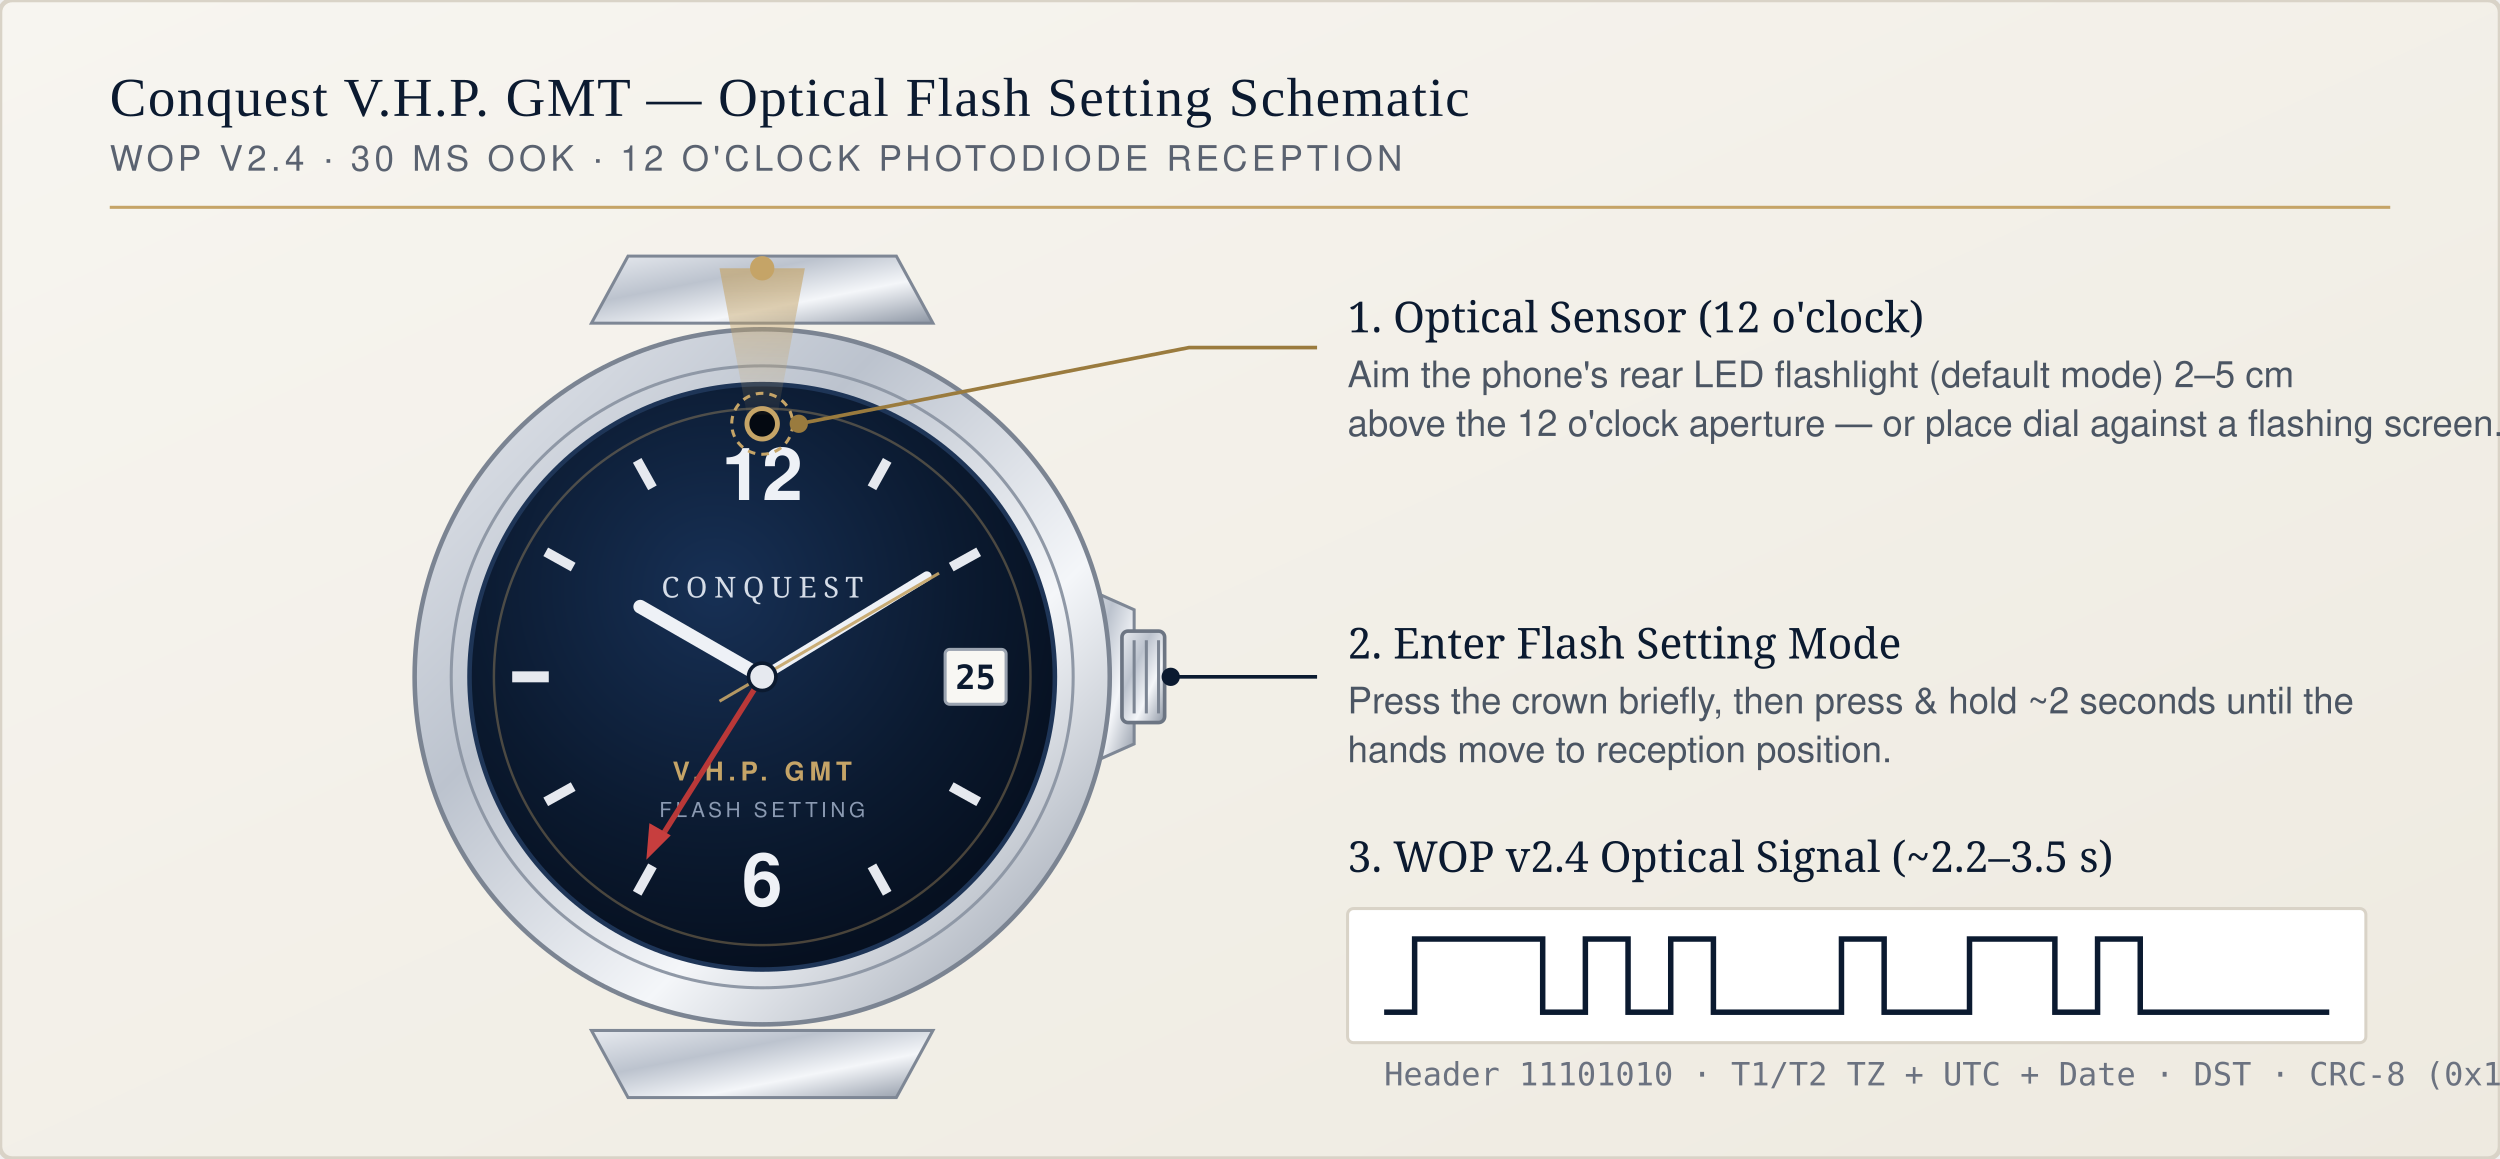
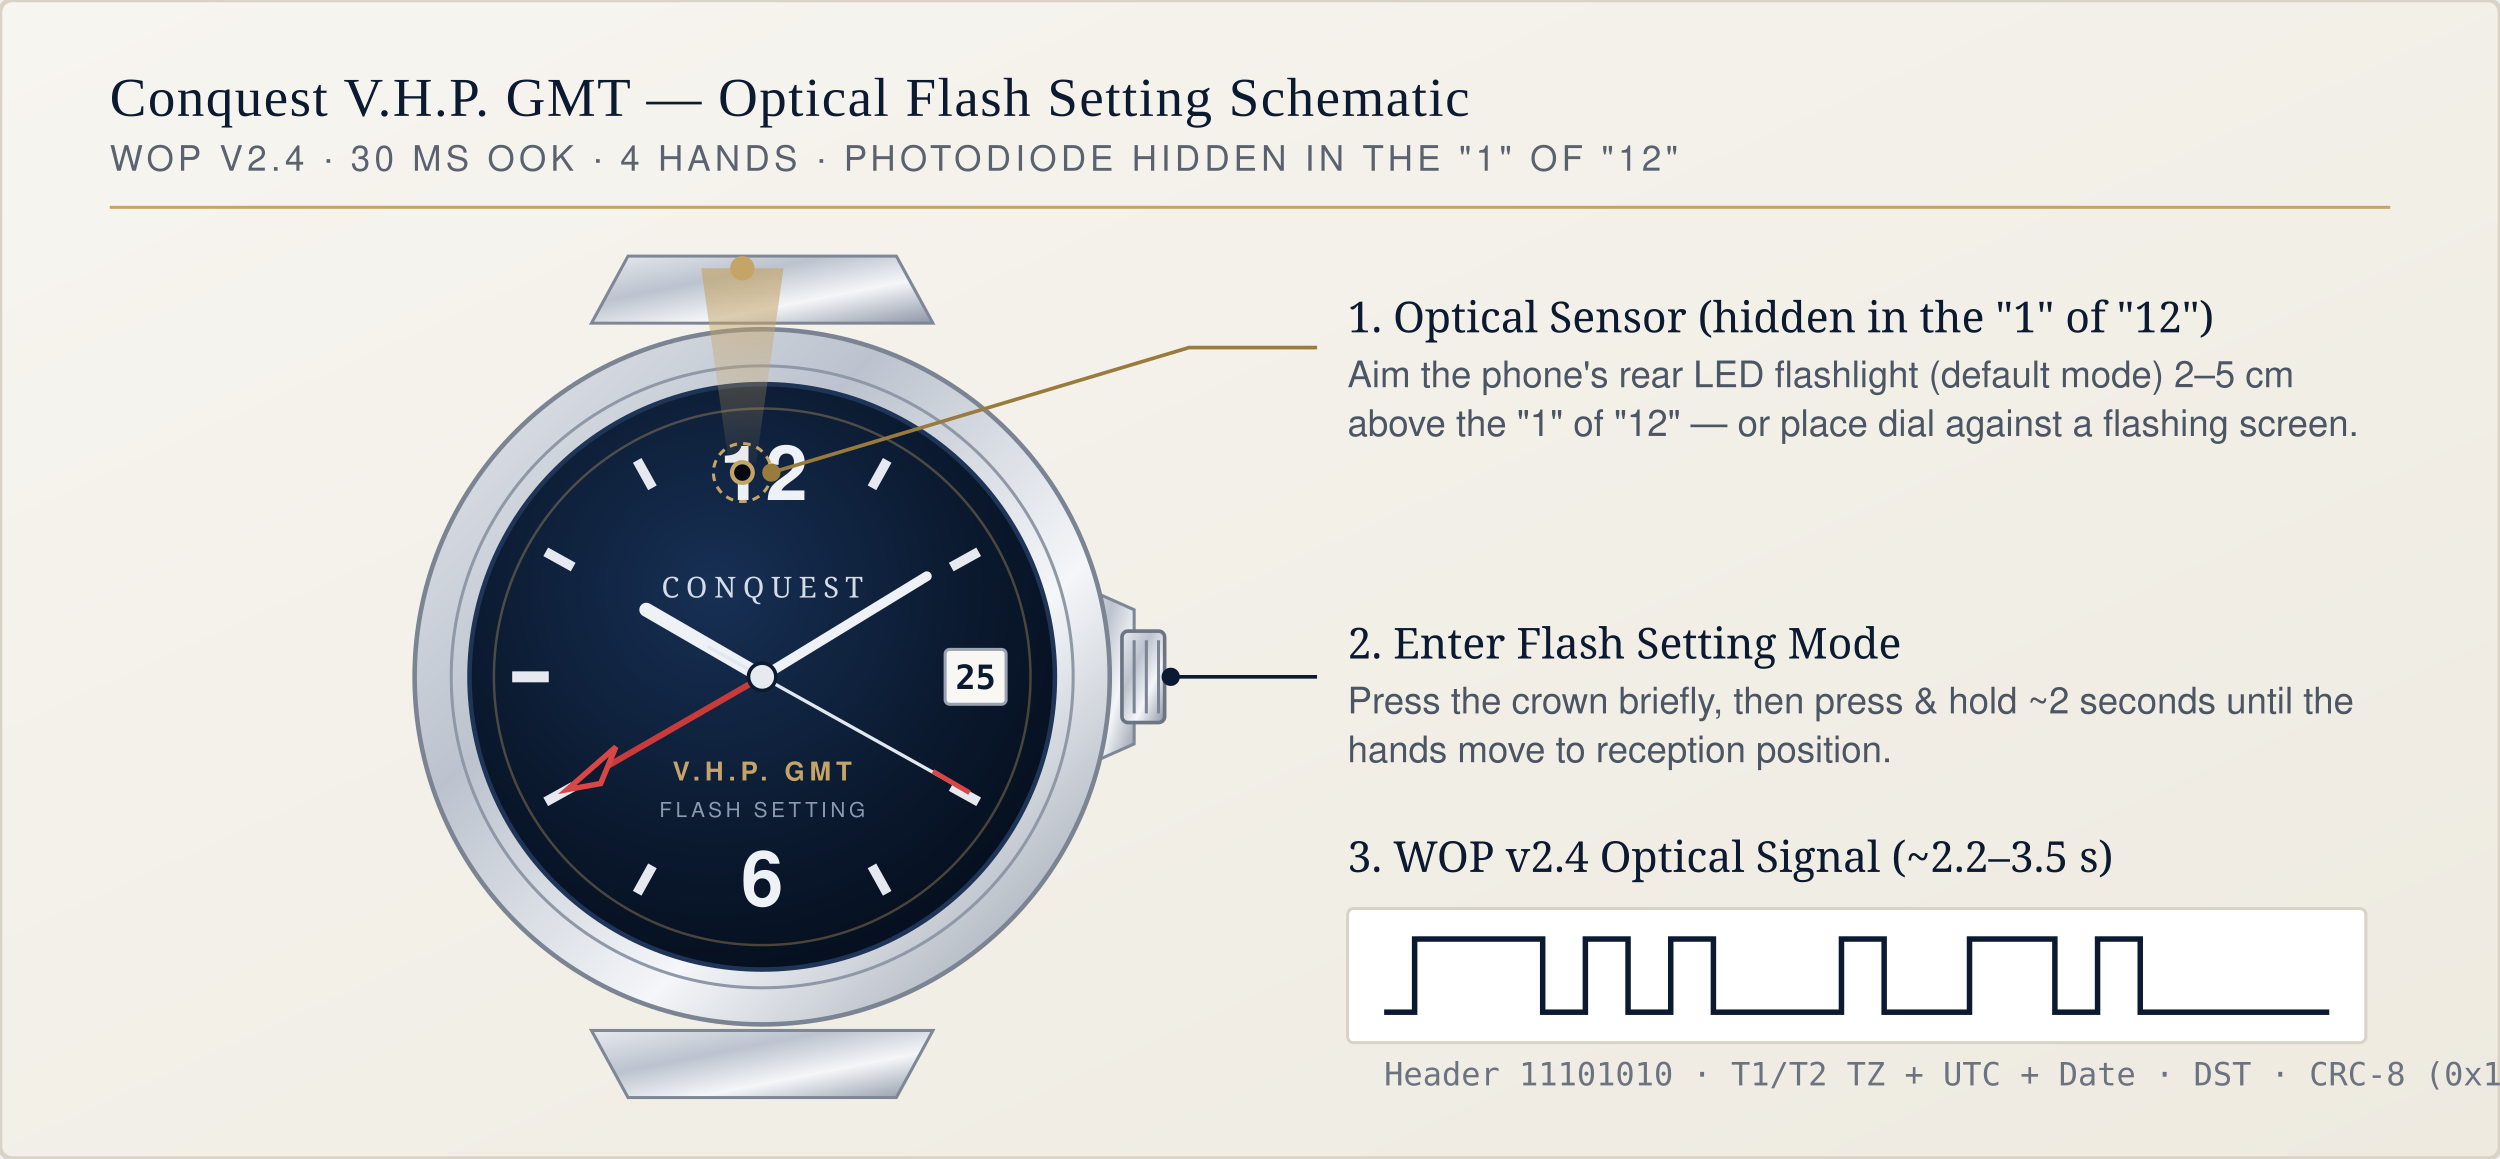
<svg xmlns="http://www.w3.org/2000/svg" viewBox="0 0 820 380" role="img" aria-label="Technical diagram of Longines Conquest V.H.P. GMT optical Flash Setting sensor and crown">
  <defs>
    <linearGradient id="bgGrad" x1="0" y1="0" x2="1" y2="1">
      <stop offset="0%" stop-color="#f7f5f0" />
      <stop offset="100%" stop-color="#eeeae0" />
    </linearGradient>
    <radialGradient id="dialGrad" cx="42%" cy="35%" r="65%">
      <stop offset="0%" stop-color="#173055" />
      <stop offset="65%" stop-color="#0b1a30" />
      <stop offset="100%" stop-color="#061020" />
    </radialGradient>
    <linearGradient id="steelGrad" x1="0" y1="0" x2="1" y2="1">
      <stop offset="0%" stop-color="#e7eaef" />
      <stop offset="35%" stop-color="#bcc3ce" />
      <stop offset="65%" stop-color="#f4f6f9" />
      <stop offset="100%" stop-color="#8d96a4" />
    </linearGradient>
    <linearGradient id="beamGrad" x1="0" y1="0" x2="0" y2="1">
      <stop offset="0%" stop-color="#c5a467" stop-opacity="0.65" />
      <stop offset="100%" stop-color="#c5a467" stop-opacity="0.05" />
    </linearGradient>
  </defs>
  <rect width="820" height="380" rx="4" fill="url(#bgGrad)" stroke="#d9d3c7" stroke-width="1.5" />
  <text x="36" y="38" font-family="Georgia, 'Times New Roman', serif" font-size="18" fill="#0b1a30" letter-spacing="0.5">
    Conquest V.H.P. GMT — Optical Flash Setting Schematic
  </text>
  <text x="36" y="56" font-family="-apple-system, BlinkMacSystemFont, 'Segoe UI', Helvetica, Arial, sans-serif" font-size="11.5" fill="#5a6270" letter-spacing="1.4">
-     WOP V2.4 · 30 MS OOK · 12 O'CLOCK PHOTODIODE RECEPTION
+     WOP V2.4 · 30 MS OOK · 4 HANDS · PHOTODIODE HIDDEN IN THE "1" OF "12"
  </text>
  <line x1="36" y1="68" x2="784" y2="68" stroke="#c5a467" stroke-width="1" />
  <g transform="translate(250, 222)">
    <path d="M-56,-116 L-44,-138 L44,-138 L56,-116 Z" fill="url(#steelGrad)" stroke="#7e8795" stroke-width="1" />
    <path d="M-56,116 L-44,138 L44,138 L56,116 Z" fill="url(#steelGrad)" stroke="#7e8795" stroke-width="1" />
    <path d="M104,-30 L122,-22 L122,22 L104,30 Z" fill="url(#steelGrad)" stroke="#7e8795" stroke-width="1" />
    <rect x="118" y="-15" width="14" height="30" rx="2" fill="url(#steelGrad)" stroke="#6c7583" stroke-width="1.2" />
    <line x1="122" y1="-12" x2="122" y2="12" stroke="#7c8593" stroke-width="1" />
    <line x1="126" y1="-12" x2="126" y2="12" stroke="#7c8593" stroke-width="1" />
    <line x1="130" y1="-12" x2="130" y2="12" stroke="#7c8593" stroke-width="1" />
    <circle cx="0" cy="0" r="114" fill="url(#steelGrad)" stroke="#7b8492" stroke-width="1.5" />
    <circle cx="0" cy="0" r="102" fill="none" stroke="#8f98a6" stroke-width="1" />
    <circle cx="0" cy="0" r="96" fill="url(#dialGrad)" stroke="#1e3557" stroke-width="1.5" />
    <circle cx="0" cy="0" r="88" fill="none" stroke="#c5a467" stroke-opacity="0.35" stroke-width="0.8" />
    <g stroke="#e6e9ef" stroke-linecap="butt">
      <line x1="41" y1="-71" x2="36" y2="-62" stroke-width="3.2" />
      <line x1="71" y1="-41" x2="62" y2="-36" stroke-width="3.2" />
      <line x1="71" y1="41" x2="62" y2="36" stroke-width="3.2" />
      <line x1="41" y1="71" x2="36" y2="62" stroke-width="3.2" />
      <line x1="-41" y1="71" x2="-36" y2="62" stroke-width="3.2" />
      <line x1="-71" y1="41" x2="-62" y2="36" stroke-width="3.2" />
      <line x1="-82" y1="0" x2="-70" y2="0" stroke-width="3.6" />
      <line x1="-71" y1="-41" x2="-62" y2="-36" stroke-width="3.2" />
      <line x1="-41" y1="-71" x2="-36" y2="-62" stroke-width="3.2" />
    </g>
-     <text x="0" y="-58" text-anchor="middle" font-family="-apple-system, 'Segoe UI', Helvetica, Arial, sans-serif" font-size="24" font-weight="700" fill="#eef1f6">12</text>
-     <text x="0" y="75" text-anchor="middle" font-family="-apple-system, 'Segoe UI', Helvetica, Arial, sans-serif" font-size="24" font-weight="700" fill="#eef1f6">6</text>
-     <circle cx="0" cy="-83" r="5" fill="#040911" stroke="#c5a467" stroke-width="1.6" />
-     <circle cx="0" cy="-83" r="10" fill="none" stroke="#c5a467" stroke-width="1" stroke-dasharray="2.5 2" />
+     <text x="-7" y="-58" text-anchor="middle" font-family="-apple-system, 'Segoe UI', Helvetica, Arial, sans-serif" font-size="25" font-weight="700" fill="#eef1f6">1</text>
+     <text x="8" y="-58" text-anchor="middle" font-family="-apple-system, 'Segoe UI', Helvetica, Arial, sans-serif" font-size="25" font-weight="700" fill="#eef1f6">2</text>
+     <text x="0" y="75" text-anchor="middle" font-family="-apple-system, 'Segoe UI', Helvetica, Arial, sans-serif" font-size="25" font-weight="700" fill="#eef1f6">6</text>
+     <circle cx="-6.5" cy="-67" r="3.4" fill="#040911" stroke="#c5a467" stroke-width="1.4" />
+     <circle cx="-6.5" cy="-67" r="9.5" fill="none" stroke="#c5a467" stroke-width="1" stroke-dasharray="2.5 2" />
    <rect x="60" y="-9" width="20" height="18" rx="1.5" fill="#f8f7f3" stroke="#9aa3b0" stroke-width="1" />
    <text x="70" y="4" text-anchor="middle" font-family="ui-monospace, Consolas, monospace" font-size="11" font-weight="700" fill="#0b1a30">25</text>
    <text x="0" y="-26" text-anchor="middle" font-family="Georgia, serif" font-size="9.5" fill="#d5dce7" letter-spacing="2.2">CONQUEST</text>
    <text x="0" y="34" text-anchor="middle" font-family="-apple-system, Helvetica, Arial, sans-serif" font-size="8.5" font-weight="600" fill="#c5a467" letter-spacing="1.6">V.H.P. GMT</text>
    <text x="0" y="46" text-anchor="middle" font-family="-apple-system, Helvetica, Arial, sans-serif" font-size="6.8" fill="#8b9ab2" letter-spacing="1.2">FLASH SETTING</text>
-     <line x1="0" y1="0" x2="-34" y2="54" stroke="#b93838" stroke-width="1.8" />
-     <polygon points="-38,60 -30,52 -37,48" fill="#c73e3e" />
-     <line x1="0" y1="0" x2="-40" y2="-23" stroke="#eef1f6" stroke-width="4.5" stroke-linecap="round" />
+     <line x1="0" y1="0" x2="-52" y2="30" stroke="#c93b3b" stroke-width="2" />
+     <polygon points="-64,37 -48,23 -53,35" fill="#0b1a30" stroke="#d94646" stroke-width="1.8" />
+     <line x1="0" y1="0" x2="-38" y2="-22" stroke="#eef1f6" stroke-width="4.6" stroke-linecap="round" />
    <line x1="0" y1="0" x2="54" y2="-33" stroke="#eef1f6" stroke-width="3.2" stroke-linecap="round" />
-     <line x1="-14" y1="8" x2="58" y2="-34" stroke="#c5a467" stroke-width="1" opacity="0.9" />
+     <line x1="-18" y1="-10" x2="68" y2="38" stroke="#e2e8f0" stroke-width="1.1" />
+     <line x1="56" y1="31" x2="68" y2="38" stroke="#d94646" stroke-width="1.6" />
    <circle cx="0" cy="0" r="4.5" fill="#e6e9ef" stroke="#0b1a30" stroke-width="1.2" />
-     <polygon points="-14,-134 14,-134 5,-86 -5,-86" fill="url(#beamGrad)" />
-     <circle cx="0" cy="-134" r="4" fill="#c5a467" />
+     <polygon points="-20,-134 7,-134 -2,-70 -11,-70" fill="url(#beamGrad)" />
+     <circle cx="-6.5" cy="-134" r="4" fill="#c5a467" />
  </g>
  <g>
-     <polyline points="262,139 390,114 432,114" fill="none" stroke="#9a7b3e" stroke-width="1.2" />
-     <circle cx="262" cy="139" r="3" fill="#9a7b3e" />
-     <text x="442" y="109" font-family="Georgia, serif" font-size="14" fill="#0b1a30">1. Optical Sensor (12 o'clock)</text>
+     <polyline points="253,155 390,114 432,114" fill="none" stroke="#9a7b3e" stroke-width="1.2" />
+     <circle cx="253" cy="155" r="3" fill="#9a7b3e" />
+     <text x="442" y="109" font-family="Georgia, serif" font-size="14" fill="#0b1a30">1. Optical Sensor (hidden in the "1" of "12")</text>
    <text x="442" y="127" font-family="-apple-system, Helvetica, Arial, sans-serif" font-size="12" fill="#4b5563">
      Aim the phone's rear LED flashlight (default mode) 2–5 cm
    </text>
    <text x="442" y="143" font-family="-apple-system, Helvetica, Arial, sans-serif" font-size="12" fill="#4b5563">
-       above the 12 o'clock aperture — or place dial against a flashing screen.
+       above the "1" of "12" — or place dial against a flashing screen.
    </text>
  </g>
  <g>
    <polyline points="384,222 432,222" fill="none" stroke="#0b1a30" stroke-width="1.2" />
    <circle cx="384" cy="222" r="3" fill="#0b1a30" />
    <text x="442" y="216" font-family="Georgia, serif" font-size="14" fill="#0b1a30">2. Enter Flash Setting Mode</text>
    <text x="442" y="234" font-family="-apple-system, Helvetica, Arial, sans-serif" font-size="12" fill="#4b5563">
      Press the crown briefly, then press &amp; hold ~2 seconds until the
    </text>
    <text x="442" y="250" font-family="-apple-system, Helvetica, Arial, sans-serif" font-size="12" fill="#4b5563">
      hands move to reception position.
    </text>
  </g>
  <g transform="translate(442, 286)">
    <text x="0" y="0" font-family="Georgia, serif" font-size="14" fill="#0b1a30">3. WOP v2.4 Optical Signal (~2.2–3.5 s)</text>
    <rect x="0" y="12" width="334" height="44" rx="2" fill="#ffffff" stroke="#d9d3c7" stroke-width="1" />
    <path d="M12,46 L22,46 L22,22 L64,22 L64,46 L78,46 L78,22 L92,22 L92,46 L106,46 L106,22 L120,22 L120,46 L162,46 L162,22 L176,22 L176,46 L204,46 L204,22 L232,22 L232,46 L246,46 L246,22 L260,22 L260,46 L322,46" fill="none" stroke="#0b1a30" stroke-width="1.8" />
    <text x="12" y="70" font-family="ui-monospace, Consolas, monospace" font-size="10.5" fill="#6b7280">
      Header 11101010 · T1/T2 TZ + UTC + Date · DST · CRC-8 (0x107)
    </text>
  </g>
</svg>
